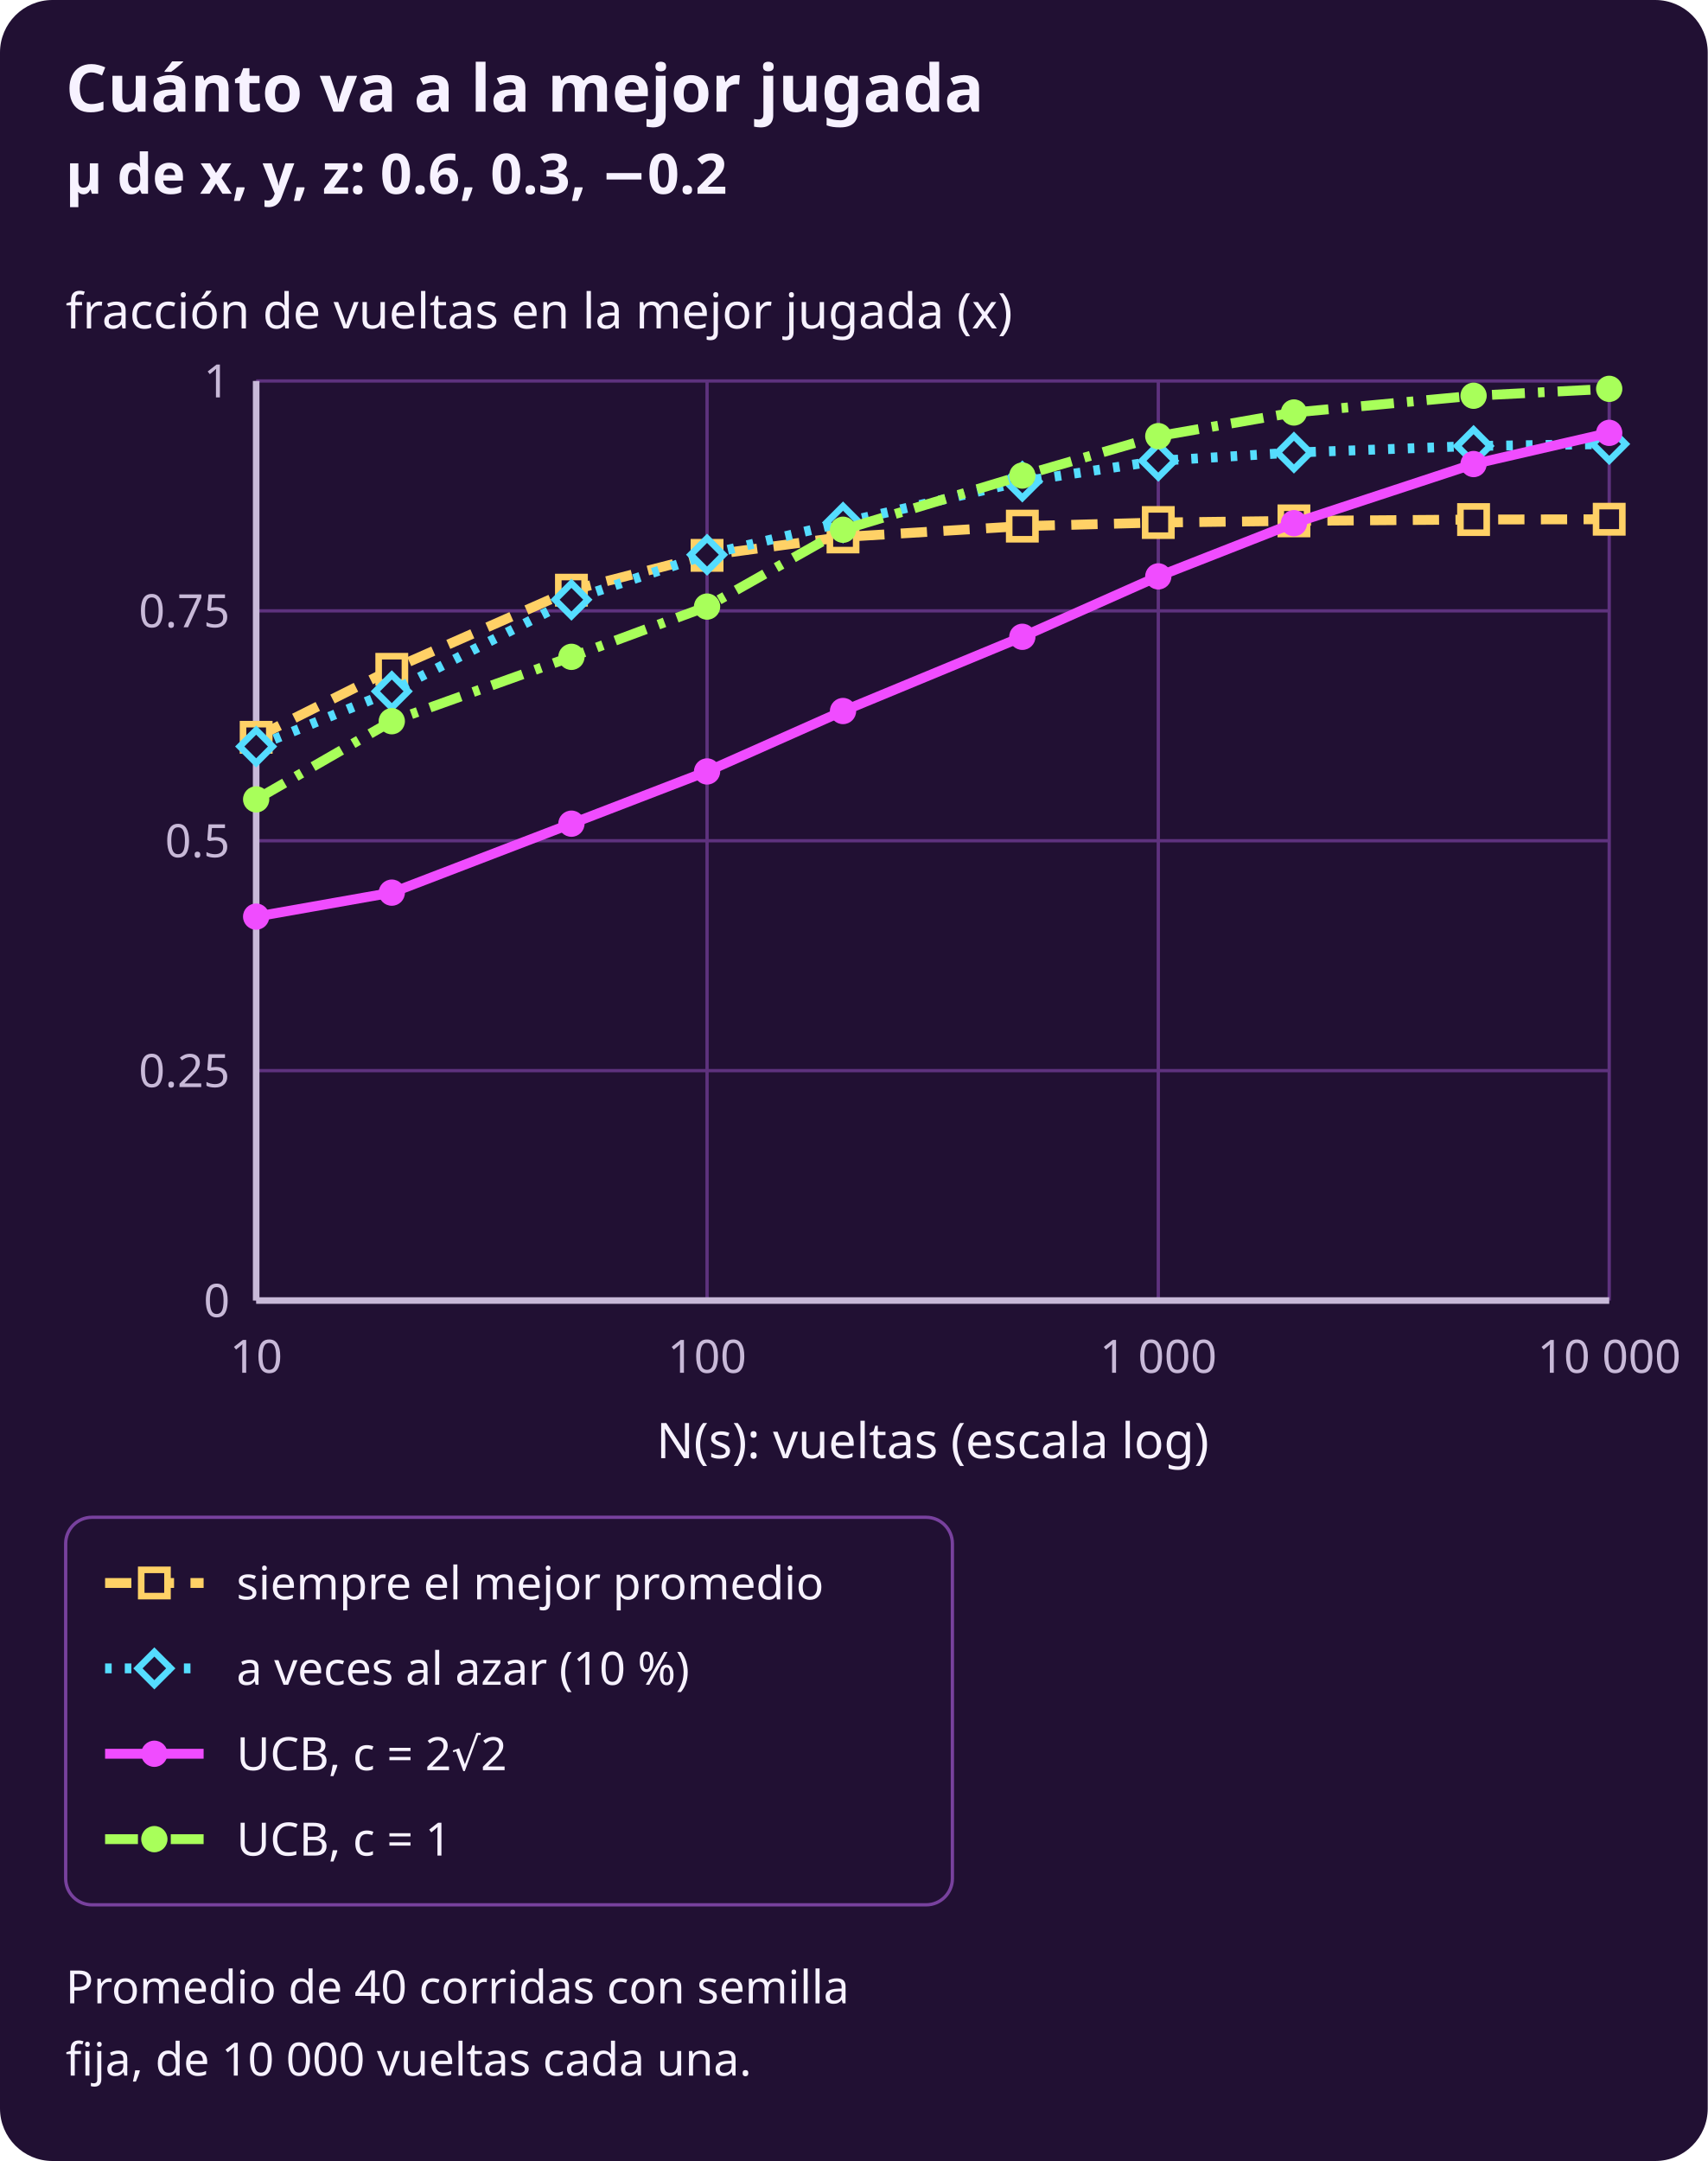
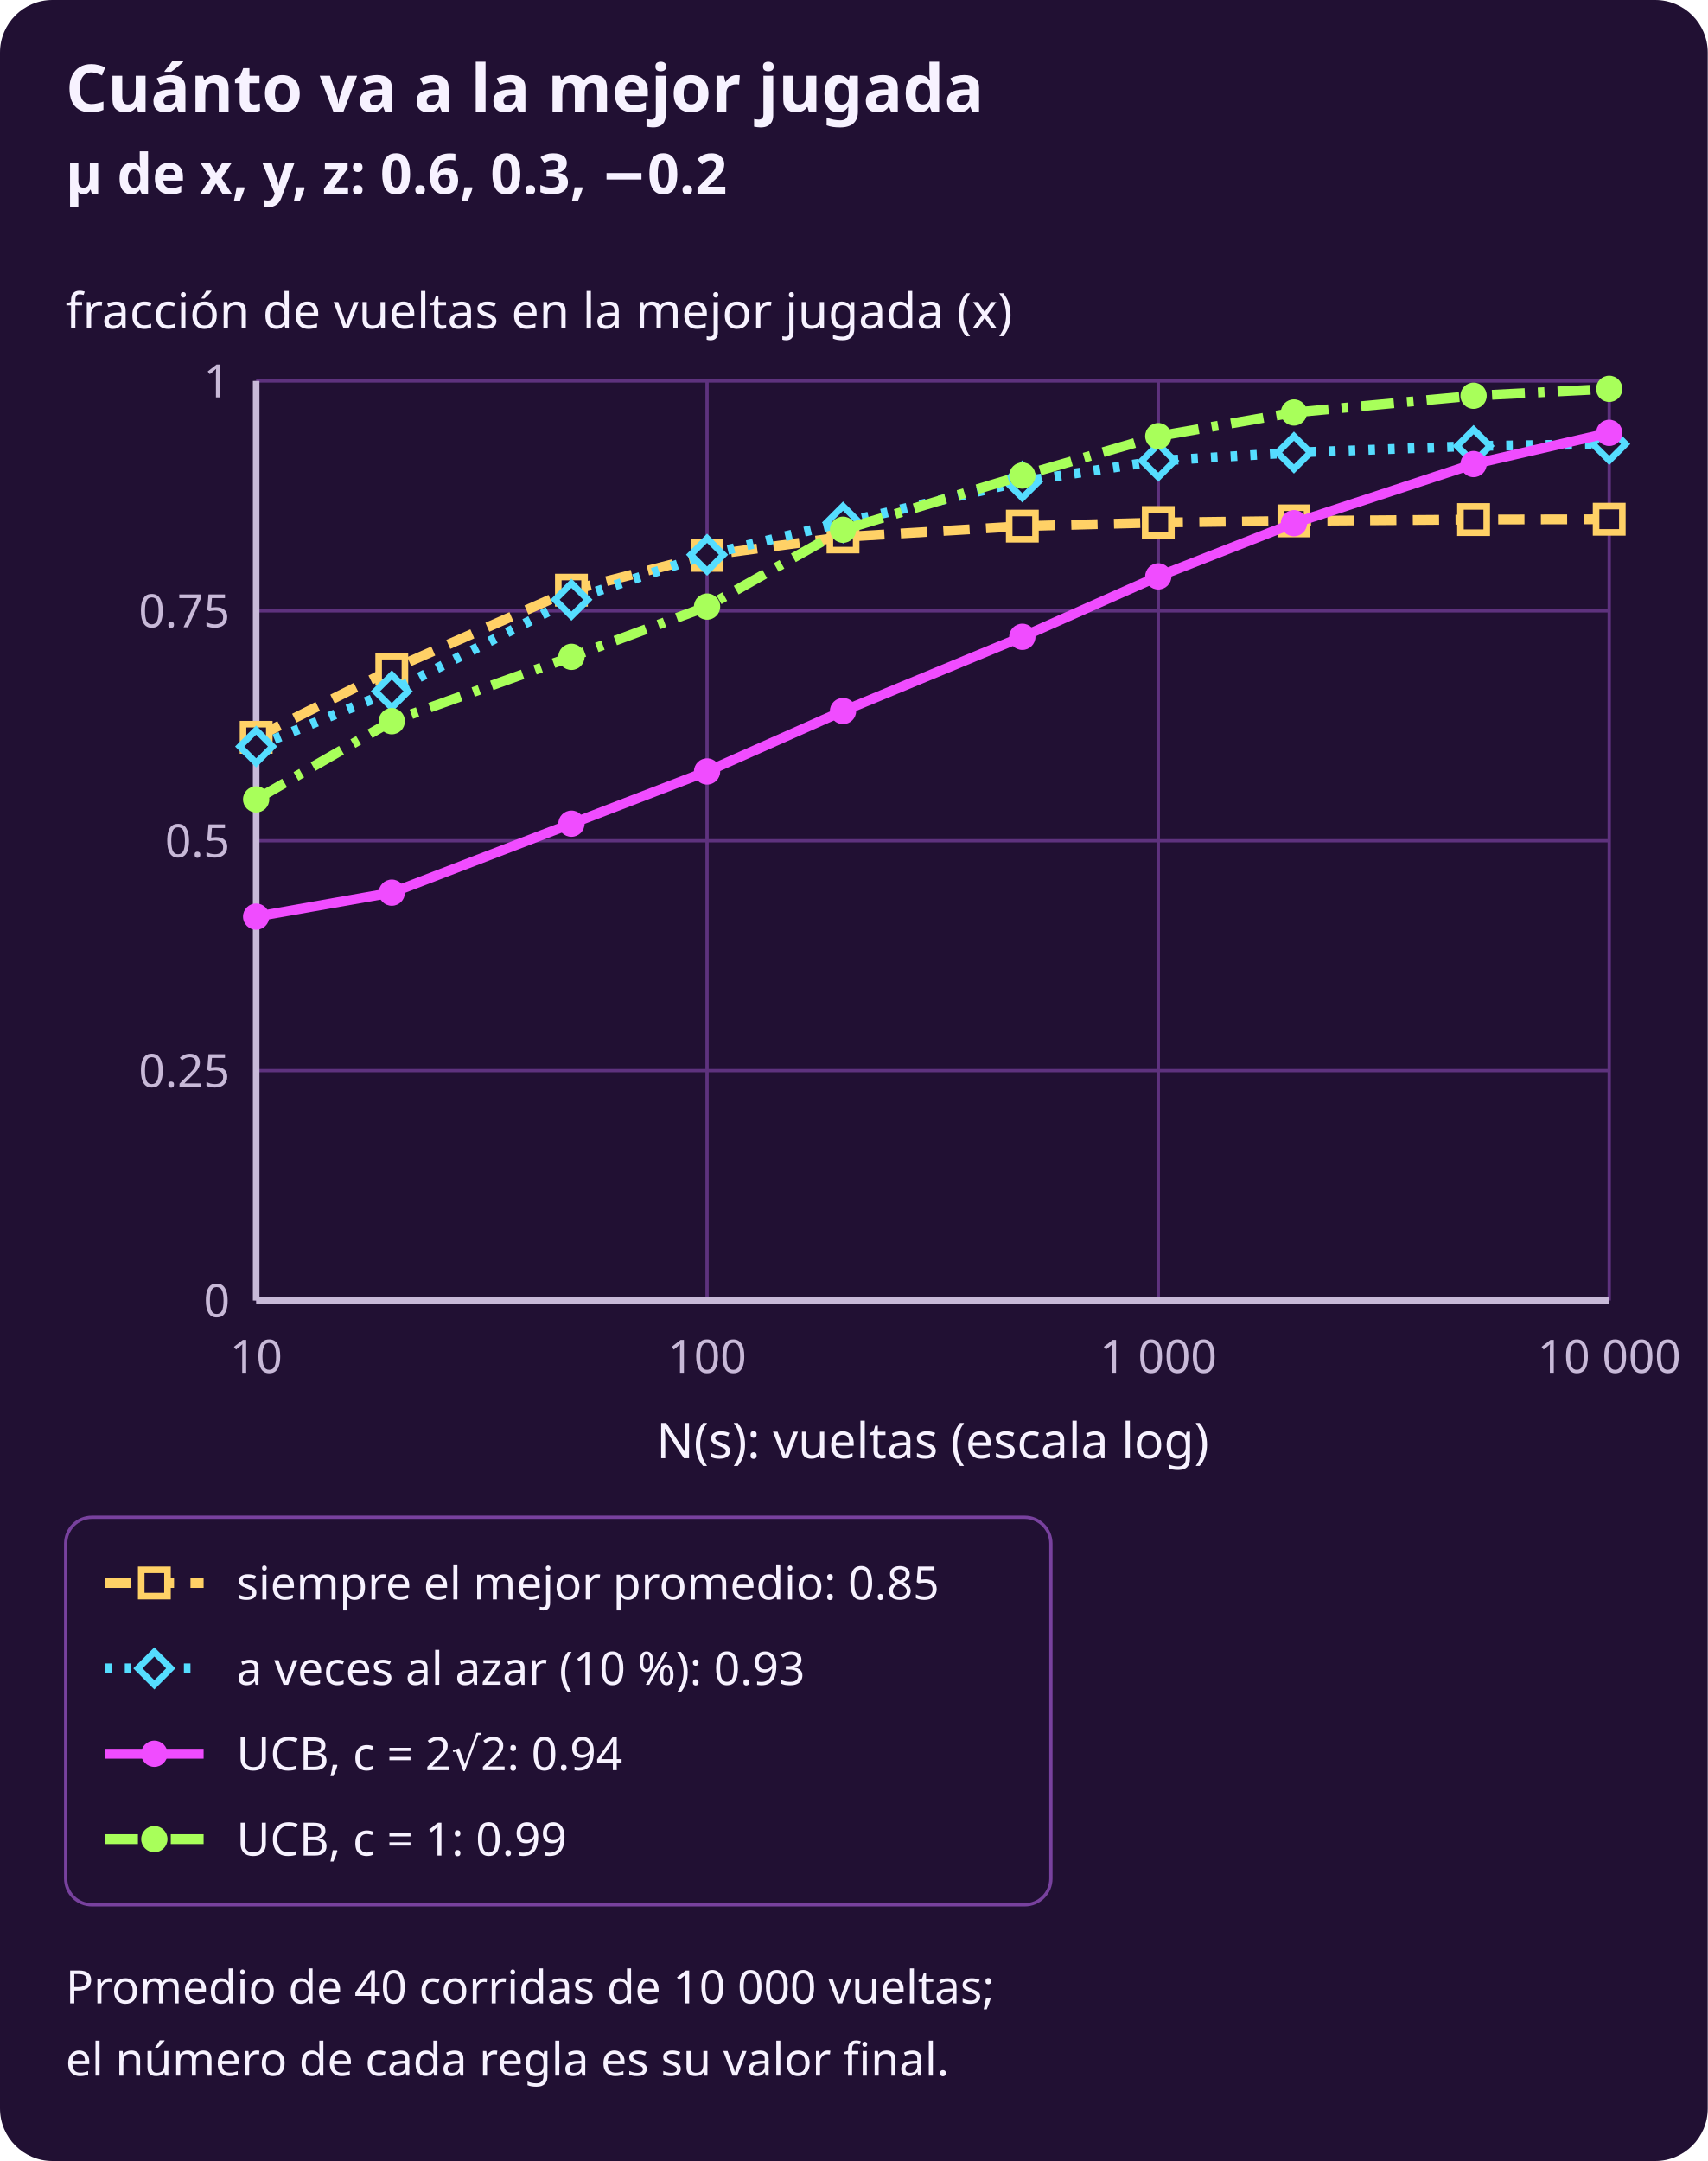
<svg xmlns="http://www.w3.org/2000/svg" width="520" height="658" viewBox="0 0 520 658" role="img" aria-label="Gráfica con eje x logarítmico. Eje x: N(s), vueltas, de 10 a 10 000. Eje y: fracción de las vueltas que fueron a la mejor jugada, x, de 0 a 1. Promedio de 40 corridas con semilla fija; promedios verdaderos x: 0.6, y: 0.3, z: −0.2. De N(s) = 10 a N(s) = 10 000: siempre el mejor promedio, 0.61 a 0.85; a veces al azar (10 %), 0.60 a 0.93; UCB, c = 2√2, 0.42 a 0.94; UCB, c = 1, 0.54 a 0.99. Siempre el mejor promedio se aplana; a veces al azar no pasa de 0.93 porque sigue tirando al azar; UCB empieza abajo, porque explora, y sigue subiendo; con c = 1 explora menos y llega antes.">
  <rect x="0" y="0" width="520" height="658" rx="16" fill="#211033" />
  <defs>
    <marker id="p" viewBox="0 0 10 10" refX="9" refY="5" markerWidth="6" markerHeight="6" orient="auto-start-reverse">
      <path d="M 0 0 L 10 5 L 0 10 z" fill="#f04cff" />
    </marker>
    <marker id="s" viewBox="0 0 10 10" refX="9" refY="5" markerWidth="6" markerHeight="6" orient="auto-start-reverse">
      <path d="M 0 0 L 10 5 L 0 10 z" fill="#c8b9d8" />
    </marker>
  </defs>
  <text x="20" y="34" fill="#f7f2ff" font-family="system-ui, sans-serif" font-size="20" font-weight="700" text-anchor="start">Cuánto va a la mejor jugada</text>
  <text x="20" y="59" fill="#f7f2ff" font-family="system-ui, sans-serif" font-size="17" font-weight="700" text-anchor="start">μ de x, y, z: 0.6, 0.3, −0.2</text>
  <line x1="78" y1="396.0" x2="490" y2="396.0" stroke="#5e327e" stroke-width="1" />
  <text x="70" y="401.0" fill="#c8b9d8" font-family="system-ui, sans-serif" font-size="14" font-weight="normal" text-anchor="end">0</text>
  <line x1="78" y1="326.0" x2="490" y2="326.0" stroke="#5e327e" stroke-width="1" />
  <text x="70" y="331.0" fill="#c8b9d8" font-family="system-ui, sans-serif" font-size="14" font-weight="normal" text-anchor="end">0.25</text>
  <line x1="78" y1="256.0" x2="490" y2="256.0" stroke="#5e327e" stroke-width="1" />
  <text x="70" y="261.0" fill="#c8b9d8" font-family="system-ui, sans-serif" font-size="14" font-weight="normal" text-anchor="end">0.5</text>
  <line x1="78" y1="186.0" x2="490" y2="186.0" stroke="#5e327e" stroke-width="1" />
  <text x="70" y="191.0" fill="#c8b9d8" font-family="system-ui, sans-serif" font-size="14" font-weight="normal" text-anchor="end">0.75</text>
  <line x1="78" y1="116.0" x2="490" y2="116.0" stroke="#5e327e" stroke-width="1" />
  <text x="70" y="121.0" fill="#c8b9d8" font-family="system-ui, sans-serif" font-size="14" font-weight="normal" text-anchor="end">1</text>
  <line x1="78.0" y1="116" x2="78.0" y2="396" stroke="#5e327e" stroke-width="1" />
  <text x="78.0" y="418" fill="#c8b9d8" font-family="system-ui, sans-serif" font-size="14" font-weight="normal" text-anchor="middle">10</text>
  <line x1="215.3" y1="116" x2="215.3" y2="396" stroke="#5e327e" stroke-width="1" />
  <text x="215.3" y="418" fill="#c8b9d8" font-family="system-ui, sans-serif" font-size="14" font-weight="normal" text-anchor="middle">100</text>
  <line x1="352.7" y1="116" x2="352.7" y2="396" stroke="#5e327e" stroke-width="1" />
  <text x="352.7" y="418" fill="#c8b9d8" font-family="system-ui, sans-serif" font-size="14" font-weight="normal" text-anchor="middle">1 000</text>
  <line x1="490.0" y1="116" x2="490.0" y2="396" stroke="#5e327e" stroke-width="1" />
  <text x="490.0" y="418" fill="#c8b9d8" font-family="system-ui, sans-serif" font-size="14" font-weight="normal" text-anchor="middle">10 000</text>
  <line x1="78" y1="396" x2="490" y2="396" stroke="#c8b9d8" stroke-width="2" />
  <line x1="78" y1="116" x2="78" y2="396" stroke="#c8b9d8" stroke-width="2" />
  <text x="284.0" y="444" fill="#f7f2ff" font-family="system-ui, sans-serif" font-size="15" font-weight="normal" text-anchor="middle">N(s): vueltas (escala log)</text>
  <text x="20" y="100" fill="#f7f2ff" font-family="system-ui, sans-serif" font-size="15" font-weight="normal" text-anchor="start">fracción de vueltas en la mejor jugada (x)</text>
  <polyline points="78.0,224.5 119.3,203.8 174.0,179.7 215.3,169.1 256.7,163.5 311.3,160.2 352.7,159.1 394.0,158.6 448.7,158.2 490.0,158.1" fill="none" stroke="#ffd166" stroke-width="3" stroke-linejoin="round" stroke-dasharray="8 5" />
  <rect x="74.0" y="220.5" width="8" height="8" fill="#211033" stroke="#ffd166" stroke-width="2" />
  <rect x="115.3" y="199.8" width="8" height="8" fill="#211033" stroke="#ffd166" stroke-width="2" />
  <rect x="170.0" y="175.7" width="8" height="8" fill="#211033" stroke="#ffd166" stroke-width="2" />
  <rect x="211.3" y="165.1" width="8" height="8" fill="#211033" stroke="#ffd166" stroke-width="2" />
  <rect x="252.7" y="159.5" width="8" height="8" fill="#211033" stroke="#ffd166" stroke-width="2" />
  <rect x="307.3" y="156.2" width="8" height="8" fill="#211033" stroke="#ffd166" stroke-width="2" />
  <rect x="348.7" y="155.1" width="8" height="8" fill="#211033" stroke="#ffd166" stroke-width="2" />
  <rect x="390.0" y="154.6" width="8" height="8" fill="#211033" stroke="#ffd166" stroke-width="2" />
  <rect x="444.7" y="154.2" width="8" height="8" fill="#211033" stroke="#ffd166" stroke-width="2" />
  <rect x="486.0" y="154.1" width="8" height="8" fill="#211033" stroke="#ffd166" stroke-width="2" />
  <polyline points="78.0,227.3 119.3,210.5 174.0,182.6 215.3,168.9 256.7,159.1 311.3,146.6 352.7,140.3 394.0,137.8 448.7,135.8 490.0,135.2" fill="none" stroke="#55ddff" stroke-width="3" stroke-linejoin="round" stroke-dasharray="2 4" />
  <polygon points="78.0,222.3 83.0,227.3 78.0,232.3 73.0,227.3" fill="#211033" stroke="#55ddff" stroke-width="2" />
  <polygon points="119.3,205.5 124.3,210.5 119.3,215.5 114.3,210.5" fill="#211033" stroke="#55ddff" stroke-width="2" />
  <polygon points="174.0,177.6 179.0,182.6 174.0,187.6 169.0,182.6" fill="#211033" stroke="#55ddff" stroke-width="2" />
  <polygon points="215.3,163.9 220.3,168.9 215.3,173.9 210.3,168.9" fill="#211033" stroke="#55ddff" stroke-width="2" />
  <polygon points="256.7,154.1 261.7,159.1 256.7,164.1 251.7,159.1" fill="#211033" stroke="#55ddff" stroke-width="2" />
  <polygon points="311.3,141.6 316.3,146.6 311.3,151.6 306.3,146.6" fill="#211033" stroke="#55ddff" stroke-width="2" />
  <polygon points="352.7,135.3 357.7,140.3 352.7,145.3 347.7,140.3" fill="#211033" stroke="#55ddff" stroke-width="2" />
  <polygon points="394.0,132.8 399.0,137.8 394.0,142.8 389.0,137.8" fill="#211033" stroke="#55ddff" stroke-width="2" />
  <polygon points="448.7,130.8 453.7,135.8 448.7,140.8 443.7,135.8" fill="#211033" stroke="#55ddff" stroke-width="2" />
  <polygon points="490.0,130.2 495.0,135.2 490.0,140.2 485.0,135.2" fill="#211033" stroke="#55ddff" stroke-width="2" />
  <polyline points="78.0,279.1 119.3,271.8 174.0,250.8 215.3,234.9 256.7,216.5 311.3,193.9 352.7,175.5 394.0,159.3 448.7,141.3 490.0,131.8" fill="none" stroke="#f04cff" stroke-width="3" stroke-linejoin="round" />
  <circle cx="78.0" cy="279.1" r="4" fill="#f04cff" />
  <circle cx="119.3" cy="271.8" r="4" fill="#f04cff" />
  <circle cx="174.0" cy="250.8" r="4" fill="#f04cff" />
  <circle cx="215.3" cy="234.9" r="4" fill="#f04cff" />
  <circle cx="256.7" cy="216.5" r="4" fill="#f04cff" />
  <circle cx="311.3" cy="193.9" r="4" fill="#f04cff" />
  <circle cx="352.7" cy="175.5" r="4" fill="#f04cff" />
  <circle cx="394.0" cy="159.3" r="4" fill="#f04cff" />
  <circle cx="448.7" cy="141.3" r="4" fill="#f04cff" />
  <circle cx="490.0" cy="131.8" r="4" fill="#f04cff" />
  <polyline points="78.0,243.4 119.3,219.6 174.0,200.0 215.3,184.7 256.7,161.3 311.3,144.8 352.7,132.8 394.0,125.6 448.7,120.5 490.0,118.4" fill="none" stroke="#a8ff5a" stroke-width="3" stroke-linejoin="round" stroke-dasharray="10 4 2 4" />
  <circle cx="78.0" cy="243.4" r="4" fill="#a8ff5a" />
  <circle cx="119.3" cy="219.6" r="4" fill="#a8ff5a" />
  <circle cx="174.0" cy="200.0" r="4" fill="#a8ff5a" />
  <circle cx="215.3" cy="184.7" r="4" fill="#a8ff5a" />
  <circle cx="256.7" cy="161.3" r="4" fill="#a8ff5a" />
  <circle cx="311.3" cy="144.8" r="4" fill="#a8ff5a" />
  <circle cx="352.7" cy="132.8" r="4" fill="#a8ff5a" />
  <circle cx="394.0" cy="125.6" r="4" fill="#a8ff5a" />
  <circle cx="448.7" cy="120.5" r="4" fill="#a8ff5a" />
  <circle cx="490.0" cy="118.4" r="4" fill="#a8ff5a" />
-   <rect x="20" y="462" width="270" height="118" rx="8" fill="#211033" stroke="#78419e" stroke-width="1" />
+   <rect x="20" y="462" width="300" height="118" rx="8" fill="#211033" stroke="#78419e" stroke-width="1" />
  <line x1="32" y1="482" x2="62" y2="482" stroke="#ffd166" stroke-width="3" stroke-dasharray="8 5" />
  <rect x="43" y="478" width="8" height="8" fill="#211033" stroke="#ffd166" stroke-width="2" />
-   <text x="72" y="487" fill="#f7f2ff" font-family="system-ui, sans-serif" font-size="14" font-weight="normal" text-anchor="start">siempre el mejor promedio</text>
+   <text x="72" y="487" fill="#f7f2ff" font-family="system-ui, sans-serif" font-size="14" font-weight="normal" text-anchor="start">siempre el mejor promedio: 0.85</text>
  <line x1="32" y1="508" x2="62" y2="508" stroke="#55ddff" stroke-width="3" stroke-dasharray="2 4" />
  <polygon points="47,503 52,508 47,513 42,508" fill="#211033" stroke="#55ddff" stroke-width="2" />
-   <text x="72" y="513" fill="#f7f2ff" font-family="system-ui, sans-serif" font-size="14" font-weight="normal" text-anchor="start">a veces al azar (10 %)</text>
+   <text x="72" y="513" fill="#f7f2ff" font-family="system-ui, sans-serif" font-size="14" font-weight="normal" text-anchor="start">a veces al azar (10 %): 0.93</text>
  <line x1="32" y1="534" x2="62" y2="534" stroke="#f04cff" stroke-width="3" />
  <circle cx="47" cy="534" r="4" fill="#f04cff" />
-   <text x="72" y="539" fill="#f7f2ff" font-family="system-ui, sans-serif" font-size="14" font-weight="normal" text-anchor="start">UCB, c = 2√2</text>
+   <text x="72" y="539" fill="#f7f2ff" font-family="system-ui, sans-serif" font-size="14" font-weight="normal" text-anchor="start">UCB, c = 2√2: 0.94</text>
  <line x1="32" y1="560" x2="62" y2="560" stroke="#a8ff5a" stroke-width="3" stroke-dasharray="10 4 2 4" />
  <circle cx="47" cy="560" r="4" fill="#a8ff5a" />
-   <text x="72" y="565" fill="#f7f2ff" font-family="system-ui, sans-serif" font-size="14" font-weight="normal" text-anchor="start">UCB, c = 1</text>
-   <text x="20" y="610" fill="#f7f2ff" font-family="system-ui, sans-serif" font-size="14" font-weight="normal" text-anchor="start">Promedio de 40 corridas con semilla</text>
-   <text x="20" y="632" fill="#f7f2ff" font-family="system-ui, sans-serif" font-size="14" font-weight="normal" text-anchor="start">fija, de 10 000 vueltas cada una.</text>
+   <text x="72" y="565" fill="#f7f2ff" font-family="system-ui, sans-serif" font-size="14" font-weight="normal" text-anchor="start">UCB, c = 1: 0.99</text>
+   <text x="20" y="610" fill="#f7f2ff" font-family="system-ui, sans-serif" font-size="14" font-weight="normal" text-anchor="start">Promedio de 40 corridas de 10 000 vueltas;</text>
+   <text x="20" y="632" fill="#f7f2ff" font-family="system-ui, sans-serif" font-size="14" font-weight="normal" text-anchor="start">el número de cada regla es su valor final.</text>
</svg>
